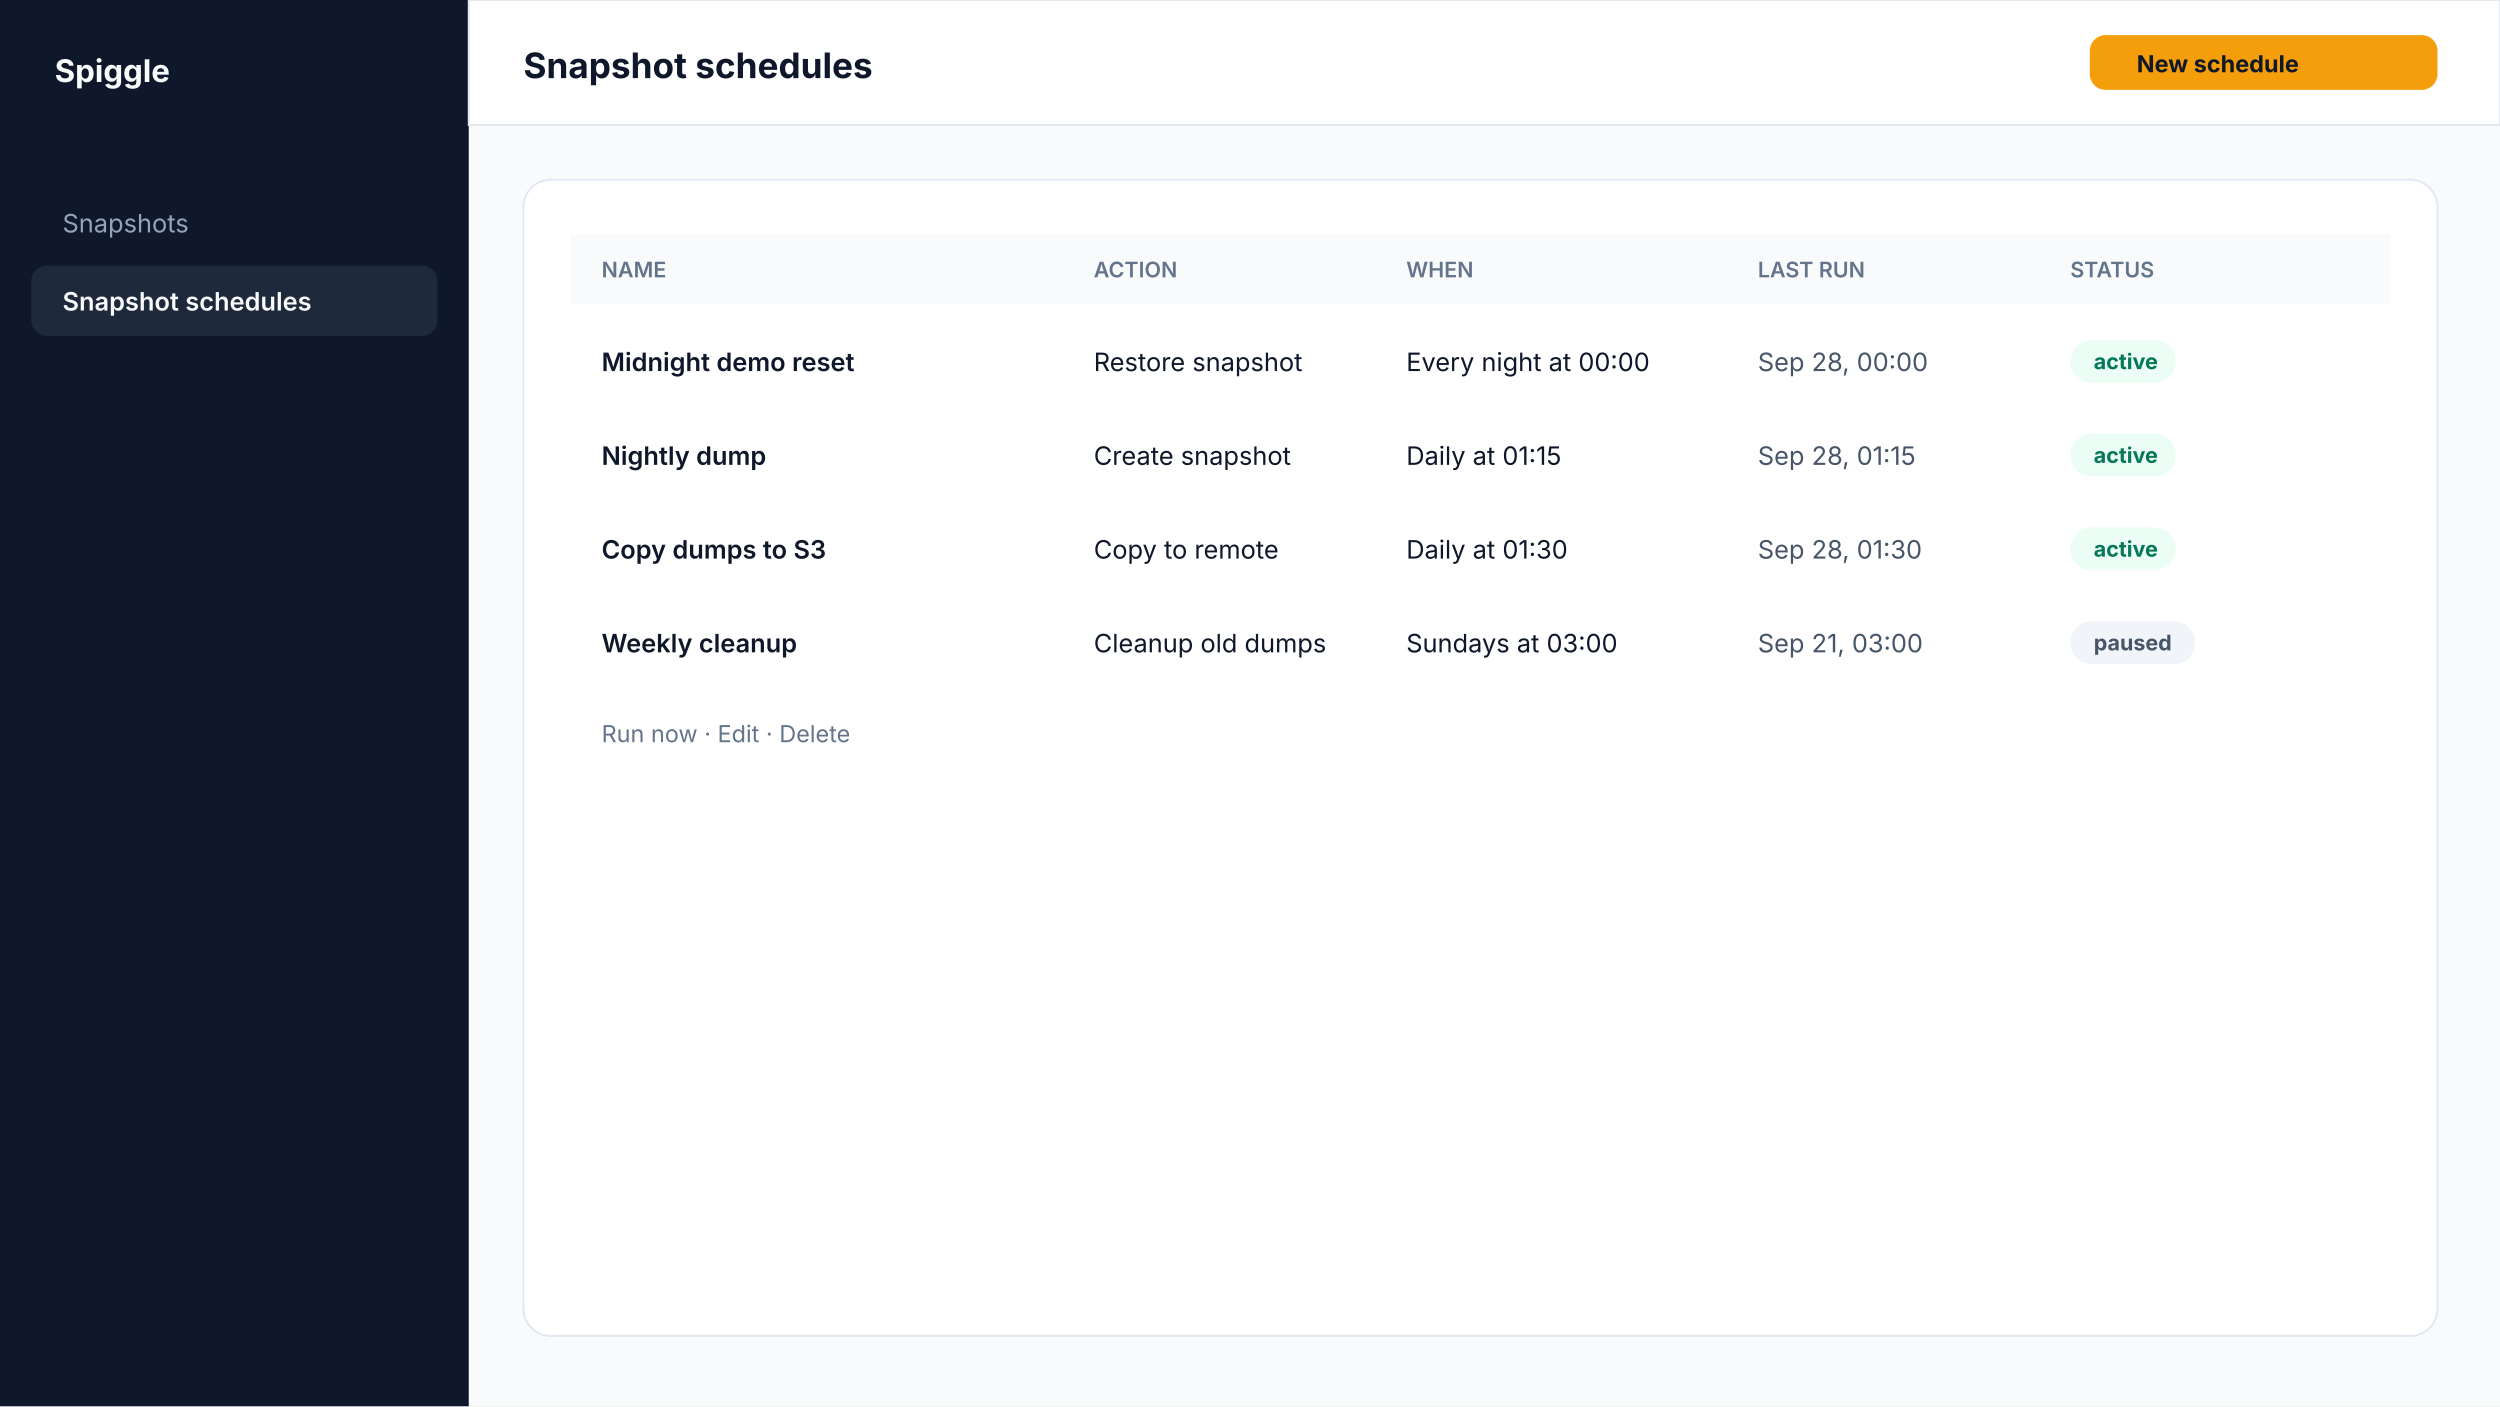
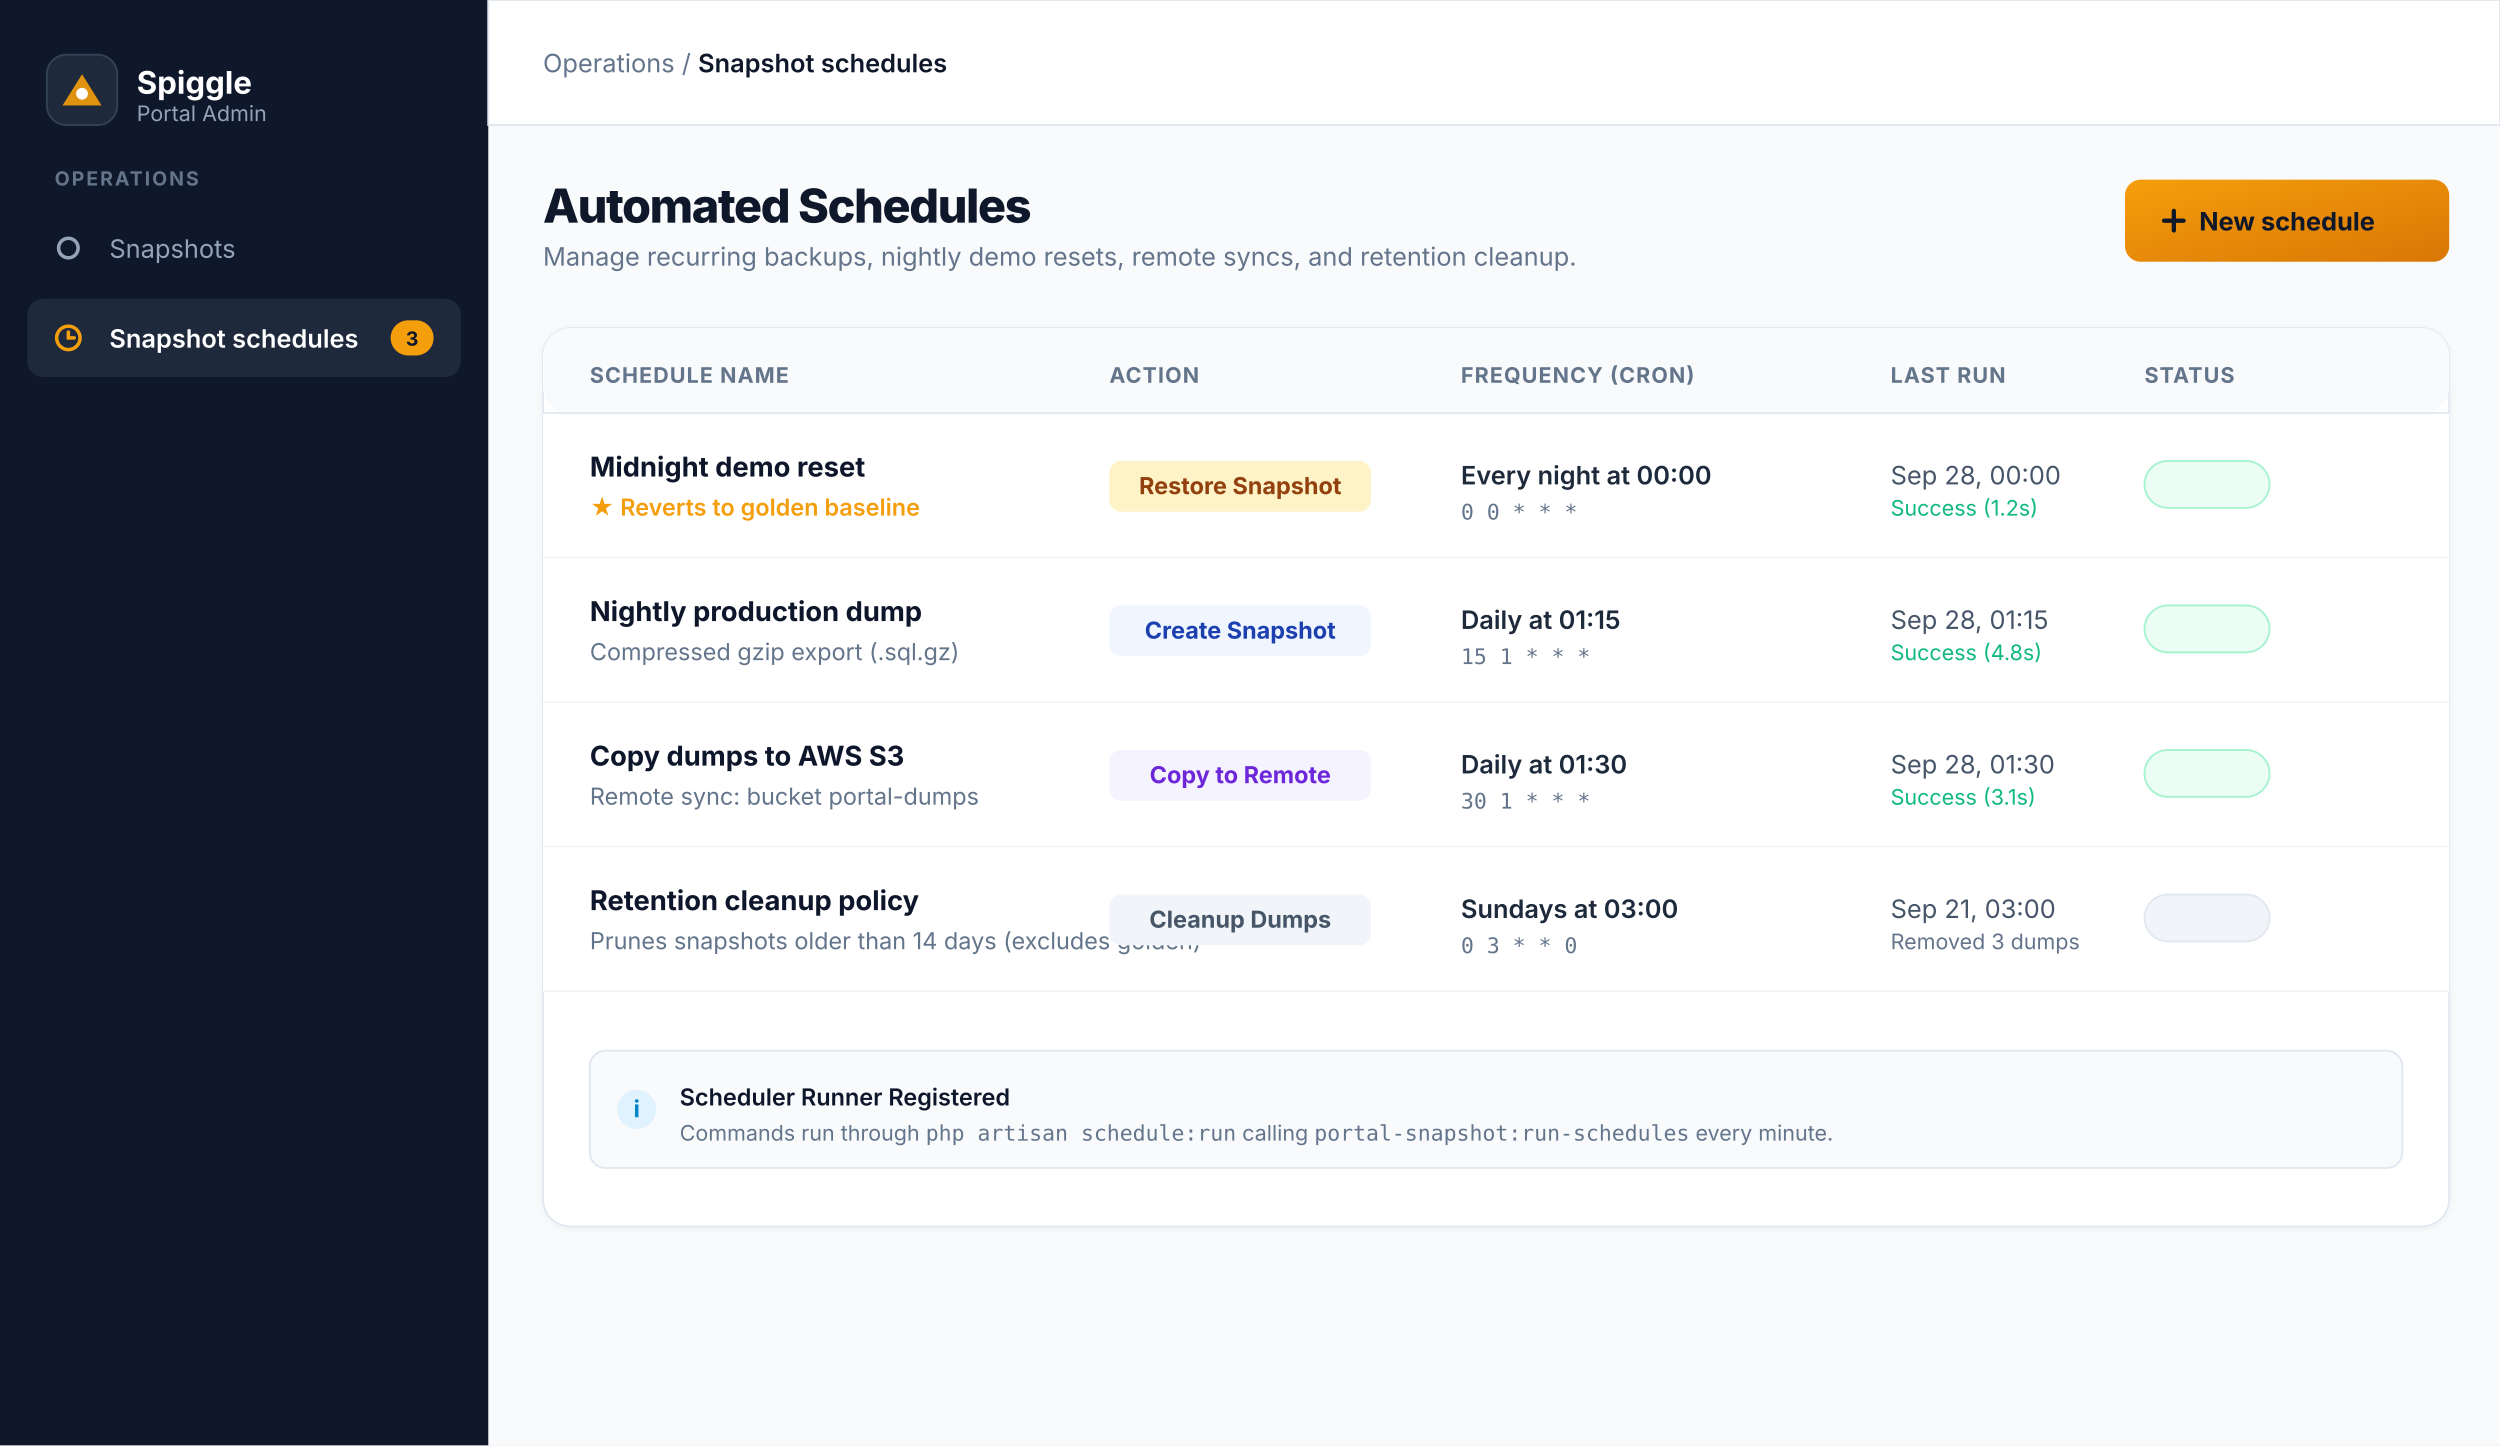
- <svg xmlns="http://www.w3.org/2000/svg" width="1280" height="720" viewBox="0 0 1280 720" role="img" aria-label="Snapshot schedules table">
-   <rect width="1280" height="720" fill="#f8fafc" />
-   <rect width="240" height="720" fill="#0f172a" />
-   <text x="28" y="42" fill="#f8fafc" font-family="Inter,Segoe UI,sans-serif" font-size="16" font-weight="700">Spiggle</text>
-   <text x="32" y="119" fill="#94a3b8" font-family="Inter,Segoe UI,sans-serif" font-size="13">Snapshots</text>
-   <rect x="16" y="136" width="208" height="36" rx="8" fill="#1e293b" />
-   <text x="32" y="159" fill="#f8fafc" font-family="Inter,Segoe UI,sans-serif" font-size="13" font-weight="600">Snapshot schedules</text>
-   <rect x="240" width="1040" height="64" fill="#ffffff" stroke="#e2e8f0" />
-   <text x="268" y="40" fill="#0f172a" font-family="Inter,Segoe UI,sans-serif" font-size="18" font-weight="700">Snapshot schedules</text>
-   <rect x="1070" y="18" width="178" height="28" rx="8" fill="#f59e0b" />
-   <text x="1094" y="37" fill="#111827" font-family="Inter,Segoe UI,sans-serif" font-size="12" font-weight="700">New schedule</text>
-   <rect x="268" y="92" width="980" height="592" rx="14" fill="#fff" stroke="#e2e8f0" />
-   <rect x="292" y="120" width="932" height="36" fill="#f8fafc" />
-   <g font-family="Inter,Segoe UI,sans-serif" font-size="11" font-weight="600" fill="#64748b">
-     <text x="308" y="142">NAME</text>
-     <text x="560" y="142">ACTION</text>
-     <text x="720" y="142">WHEN</text>
-     <text x="900" y="142">LAST RUN</text>
-     <text x="1060" y="142">STATUS</text>
+ <svg xmlns="http://www.w3.org/2000/svg" width="1280" height="740" viewBox="0 0 1280 740" role="img" aria-label="Snapshot Schedules Table">
+   <defs>
+     <linearGradient id="primary-grad" x1="0%" y1="0%" x2="100%" y2="100%">
+       <stop offset="0%" stop-color="#f59e0b" />
+       <stop offset="100%" stop-color="#d97706" />
+     </linearGradient>
+     <linearGradient id="amber-glow" x1="0%" y1="0%" x2="100%" y2="100%">
+       <stop offset="0%" stop-color="#fef3c7" />
+       <stop offset="100%" stop-color="#fde68a" />
+     </linearGradient>
+     <linearGradient id="golden-badge" x1="0%" y1="0%" x2="100%" y2="100%">
+       <stop offset="0%" stop-color="#fffbeb" />
+       <stop offset="100%" stop-color="#fef3c7" />
+     </linearGradient>
+     <filter id="card-shadow" x="-5%" y="-5%" width="110%" height="115%" filterUnits="userSpaceOnUse">
+       <feDropShadow dx="0" dy="4" stdDeviation="8" flood-color="#0f172a" flood-opacity="0.06" />
+       <feDropShadow dx="0" dy="1" stdDeviation="2" flood-color="#0f172a" flood-opacity="0.04" />
+     </filter>
+     <filter id="modal-shadow" x="-10%" y="-10%" width="120%" height="125%" filterUnits="userSpaceOnUse">
+       <feDropShadow dx="0" dy="20" stdDeviation="25" flood-color="#090d16" flood-opacity="0.25" />
+       <feDropShadow dx="0" dy="6" stdDeviation="8" flood-color="#090d16" flood-opacity="0.12" />
+     </filter>
+     <filter id="glow-amber" x="-20%" y="-20%" width="140%" height="140%">
+       <feGaussianBlur stdDeviation="6" result="blur" />
+       <feComposite in="SourceGraphic" in2="blur" operator="over" />
+     </filter>
+   </defs>
+   <style>
+     .font-sans { font-family: 'Inter', system-ui, -apple-system, BlinkMacSystemFont, 'Segoe UI', Roboto, sans-serif; }
+     .font-mono { font-family: 'JetBrains Mono', 'Fira Code', 'Cascadia Code', monospace; }
+   </style>
+   <rect width="1280" height="740" fill="#f8fafc" />
+   <g class="font-sans">
+     <rect width="250" height="740" fill="#0f172a" />
+     <g transform="translate(24, 28)">
+       <rect width="36" height="36" rx="10" fill="#1e293b" stroke="#334155" stroke-width="1" />
+       <polygon points="18,10 28,26 8,26" fill="#f59e0b" opacity="0.9" />
+       <circle cx="18" cy="20" r="3" fill="#ffffff" />
+       <text x="46" y="20" fill="#ffffff" font-size="16" font-weight="700">Spiggle</text>
+       <text x="46" y="34" fill="#94a3b8" font-size="11">Portal Admin</text>
+     </g>
+     <g transform="translate(14, 95)">
+       <text x="14" y="0" fill="#64748b" font-size="10" font-weight="700" letter-spacing="0.1em">OPERATIONS</text>
+       <g transform="translate(0, 12)">
+         <circle cx="21" cy="20" r="5" fill="none" stroke="#94a3b8" stroke-width="1.8" />
+         <text x="42" y="25" fill="#94a3b8" font-size="13">Snapshots</text>
+       </g>
+       <g transform="translate(0, 58)">
+         <rect width="222" height="40" rx="8" fill="#1e293b" />
+         <circle cx="21" cy="20" r="6" fill="none" stroke="#f59e0b" stroke-width="1.8" />
+         <polyline points="21,17 21,20 24,20" fill="none" stroke="#f59e0b" stroke-width="1.8" stroke-linecap="round" />
+         <text x="42" y="25" fill="#ffffff" font-size="13" font-weight="600">Snapshot schedules</text>
+         <rect x="186" y="11" width="22" height="18" rx="9" fill="#f59e0b" />
+         <text x="197" y="24" fill="#0f172a" font-size="10" font-weight="700" text-anchor="middle">3</text>
+       </g>
+     </g>
  </g>
-   <g font-family="Inter,Segoe UI,sans-serif" font-size="13" fill="#0f172a">
-     <text x="308" y="190" font-weight="600">Midnight demo reset</text>
-     <text x="560" y="190">Restore snapshot</text>
-     <text x="720" y="190">Every night at 00:00</text>
-     <text x="900" y="190" fill="#475569">Sep 28, 00:00</text>
-     <rect x="1060" y="174" width="54" height="22" rx="11" fill="#ecfdf5" />
-     <text x="1072" y="189" fill="#047857" font-size="11" font-weight="700">active</text>
-     <text x="308" y="238" font-weight="600">Nightly dump</text>
-     <text x="560" y="238">Create snapshot</text>
-     <text x="720" y="238">Daily at 01:15</text>
-     <text x="900" y="238" fill="#475569">Sep 28, 01:15</text>
-     <rect x="1060" y="222" width="54" height="22" rx="11" fill="#ecfdf5" />
-     <text x="1072" y="237" fill="#047857" font-size="11" font-weight="700">active</text>
-     <text x="308" y="286" font-weight="600">Copy dumps to S3</text>
-     <text x="560" y="286">Copy to remote</text>
-     <text x="720" y="286">Daily at 01:30</text>
-     <text x="900" y="286" fill="#475569">Sep 28, 01:30</text>
-     <rect x="1060" y="270" width="54" height="22" rx="11" fill="#ecfdf5" />
-     <text x="1072" y="285" fill="#047857" font-size="11" font-weight="700">active</text>
-     <text x="308" y="334" font-weight="600">Weekly cleanup</text>
-     <text x="560" y="334">Cleanup old dumps</text>
-     <text x="720" y="334">Sundays at 03:00</text>
-     <text x="900" y="334" fill="#475569">Sep 21, 03:00</text>
-     <rect x="1060" y="318" width="64" height="22" rx="11" fill="#f1f5f9" />
-     <text x="1072" y="333" fill="#475569" font-size="11" font-weight="700">paused</text>
+   <g class="font-sans" transform="translate(250, 0)">
+     <rect width="1030" height="64" fill="#ffffff" stroke="#e2e8f0" stroke-width="1" />
+     <text x="28" y="37" fill="#64748b" font-size="13">Operations / <tspan fill="#0f172a" font-weight="600">Snapshot schedules</tspan>
+     </text>
  </g>
-   <text x="308" y="380" fill="#64748b" font-family="Inter,Segoe UI,sans-serif" font-size="12">Run now · Edit · Delete</text>
+   <g class="font-sans" transform="translate(278, 88)">
+     <text x="0" y="26" fill="#0f172a" font-size="24" font-weight="800" letter-spacing="-0.03em">Automated Schedules</text>
+     <text x="0" y="48" fill="#64748b" font-size="13">Manage recurring backups, nightly demo resets, remote syncs, and retention cleanup.</text>
+     <g transform="translate(810, 4)">
+       <rect width="166" height="42" rx="8" fill="url(#primary-grad)" />
+       <line x1="20" y1="21" x2="30" y2="21" stroke="#111827" stroke-width="2.2" stroke-linecap="round" />
+       <line x1="25" y1="16" x2="25" y2="26" stroke="#111827" stroke-width="2.2" stroke-linecap="round" />
+       <text x="38" y="26" fill="#0f172a" font-size="13" font-weight="700">New schedule</text>
+     </g>
+     <g transform="translate(0, 80)" filter="url(#card-shadow)">
+       <rect width="976" height="460" rx="14" fill="#ffffff" stroke="#e2e8f0" stroke-width="1" />
+       <rect width="976" height="44" rx="14" fill="#f8fafc" />
+       <rect x="0" y="43" width="976" height="1" fill="#e2e8f0" />
+       <text x="24" y="28" fill="#64748b" font-size="11" font-weight="700" letter-spacing="0.05em">SCHEDULE NAME</text>
+       <text x="290" y="28" fill="#64748b" font-size="11" font-weight="700" letter-spacing="0.05em">ACTION</text>
+       <text x="470" y="28" fill="#64748b" font-size="11" font-weight="700" letter-spacing="0.05em">FREQUENCY (CRON)</text>
+       <text x="690" y="28" fill="#64748b" font-size="11" font-weight="700" letter-spacing="0.05em">LAST RUN</text>
+       <text x="820" y="28" fill="#64748b" font-size="11" font-weight="700" letter-spacing="0.05em">STATUS</text>
+       <g transform="translate(0, 44)">
+         <rect width="976" height="74" fill="#ffffff" />
+         <rect x="0" y="73" width="976" height="1" fill="#f1f5f9" />
+         <text x="24" y="32" fill="#0f172a" font-size="14" font-weight="700">Midnight demo reset</text>
+         <text x="24" y="52" fill="#f59e0b" font-size="12" font-weight="600">★ Reverts to golden baseline</text>
+         <rect x="290" y="24" width="134" height="26" rx="6" fill="#fef3c7" />
+         <text x="357" y="41" fill="#92400e" font-size="12" font-weight="700" text-anchor="middle">Restore Snapshot</text>
+         <text x="470" y="36" fill="#1e293b" font-size="13" font-weight="600">Every night at 00:00</text>
+         <text x="470" y="54" fill="#64748b" font-size="11" class="font-mono">0 0 * * *</text>
+         <text x="690" y="36" fill="#475569" font-size="13">Sep 28, 00:00</text>
+         <text x="690" y="52" fill="#10b981" font-size="11">Success (1.2s)</text>
+         <g transform="translate(820, 24)">
+           <rect width="64" height="24" rx="12" fill="#ecfdf5" stroke="#a7f3d0" />
+           <text x="852" y="40" fill="#065f46" font-size="11" font-weight="700" text-anchor="middle">ACTIVE</text>
+         </g>
+       </g>
+       <g transform="translate(0, 118)">
+         <rect width="976" height="74" fill="#ffffff" />
+         <rect x="0" y="73" width="976" height="1" fill="#f1f5f9" />
+         <text x="24" y="32" fill="#0f172a" font-size="14" font-weight="700">Nightly production dump</text>
+         <text x="24" y="52" fill="#64748b" font-size="12">Compressed gzip export (.sql.gz)</text>
+         <rect x="290" y="24" width="134" height="26" rx="6" fill="#eff6ff" />
+         <text x="357" y="41" fill="#1e40af" font-size="12" font-weight="700" text-anchor="middle">Create Snapshot</text>
+         <text x="470" y="36" fill="#1e293b" font-size="13" font-weight="600">Daily at 01:15</text>
+         <text x="470" y="54" fill="#64748b" font-size="11" class="font-mono">15 1 * * *</text>
+         <text x="690" y="36" fill="#475569" font-size="13">Sep 28, 01:15</text>
+         <text x="690" y="52" fill="#10b981" font-size="11">Success (4.8s)</text>
+         <g transform="translate(820, 24)">
+           <rect width="64" height="24" rx="12" fill="#ecfdf5" stroke="#a7f3d0" />
+           <text x="852" y="40" fill="#065f46" font-size="11" font-weight="700" text-anchor="middle">ACTIVE</text>
+         </g>
+       </g>
+       <g transform="translate(0, 192)">
+         <rect width="976" height="74" fill="#ffffff" />
+         <rect x="0" y="73" width="976" height="1" fill="#f1f5f9" />
+         <text x="24" y="32" fill="#0f172a" font-size="14" font-weight="700">Copy dumps to AWS S3</text>
+         <text x="24" y="52" fill="#64748b" font-size="12">Remote sync: bucket portal-dumps</text>
+         <rect x="290" y="24" width="134" height="26" rx="6" fill="#f5f3ff" />
+         <text x="357" y="41" fill="#6d28d9" font-size="12" font-weight="700" text-anchor="middle">Copy to Remote</text>
+         <text x="470" y="36" fill="#1e293b" font-size="13" font-weight="600">Daily at 01:30</text>
+         <text x="470" y="54" fill="#64748b" font-size="11" class="font-mono">30 1 * * *</text>
+         <text x="690" y="36" fill="#475569" font-size="13">Sep 28, 01:30</text>
+         <text x="690" y="52" fill="#10b981" font-size="11">Success (3.1s)</text>
+         <g transform="translate(820, 24)">
+           <rect width="64" height="24" rx="12" fill="#ecfdf5" stroke="#a7f3d0" />
+           <text x="852" y="40" fill="#065f46" font-size="11" font-weight="700" text-anchor="middle">ACTIVE</text>
+         </g>
+       </g>
+       <g transform="translate(0, 266)">
+         <rect width="976" height="74" fill="#ffffff" />
+         <rect x="0" y="73" width="976" height="1" fill="#f1f5f9" />
+         <text x="24" y="32" fill="#0f172a" font-size="14" font-weight="700">Retention cleanup policy</text>
+         <text x="24" y="52" fill="#64748b" font-size="12">Prunes snapshots older than 14 days (excludes golden)</text>
+         <rect x="290" y="24" width="134" height="26" rx="6" fill="#f1f5f9" />
+         <text x="357" y="41" fill="#475569" font-size="12" font-weight="700" text-anchor="middle">Cleanup Dumps</text>
+         <text x="470" y="36" fill="#1e293b" font-size="13" font-weight="600">Sundays at 03:00</text>
+         <text x="470" y="54" fill="#64748b" font-size="11" class="font-mono">0 3 * * 0</text>
+         <text x="690" y="36" fill="#475569" font-size="13">Sep 21, 03:00</text>
+         <text x="690" y="52" fill="#64748b" font-size="11">Removed 3 dumps</text>
+         <g transform="translate(820, 24)">
+           <rect width="64" height="24" rx="12" fill="#f1f5f9" stroke="#e2e8f0" />
+           <text x="852" y="40" fill="#64748b" font-size="11" font-weight="700" text-anchor="middle">PAUSED</text>
+         </g>
+       </g>
+       <g transform="translate(24, 370)">
+         <rect width="928" height="60" rx="8" fill="#f8fafc" stroke="#e2e8f0" />
+         <circle cx="24" cy="30" r="10" fill="#e0f2fe" />
+         <text x="24" y="34" fill="#0284c7" font-size="12" font-weight="700" text-anchor="middle">i</text>
+         <text x="46" y="28" fill="#0f172a" font-size="12" font-weight="600">Scheduler Runner Registered</text>
+         <text x="46" y="46" fill="#64748b" font-size="11">Commands run through <tspan class="font-mono">php artisan schedule:run</tspan> calling <tspan class="font-mono">portal-snapshot:run-schedules</tspan> every minute.</text>
+       </g>
+     </g>
+   </g>
</svg>
